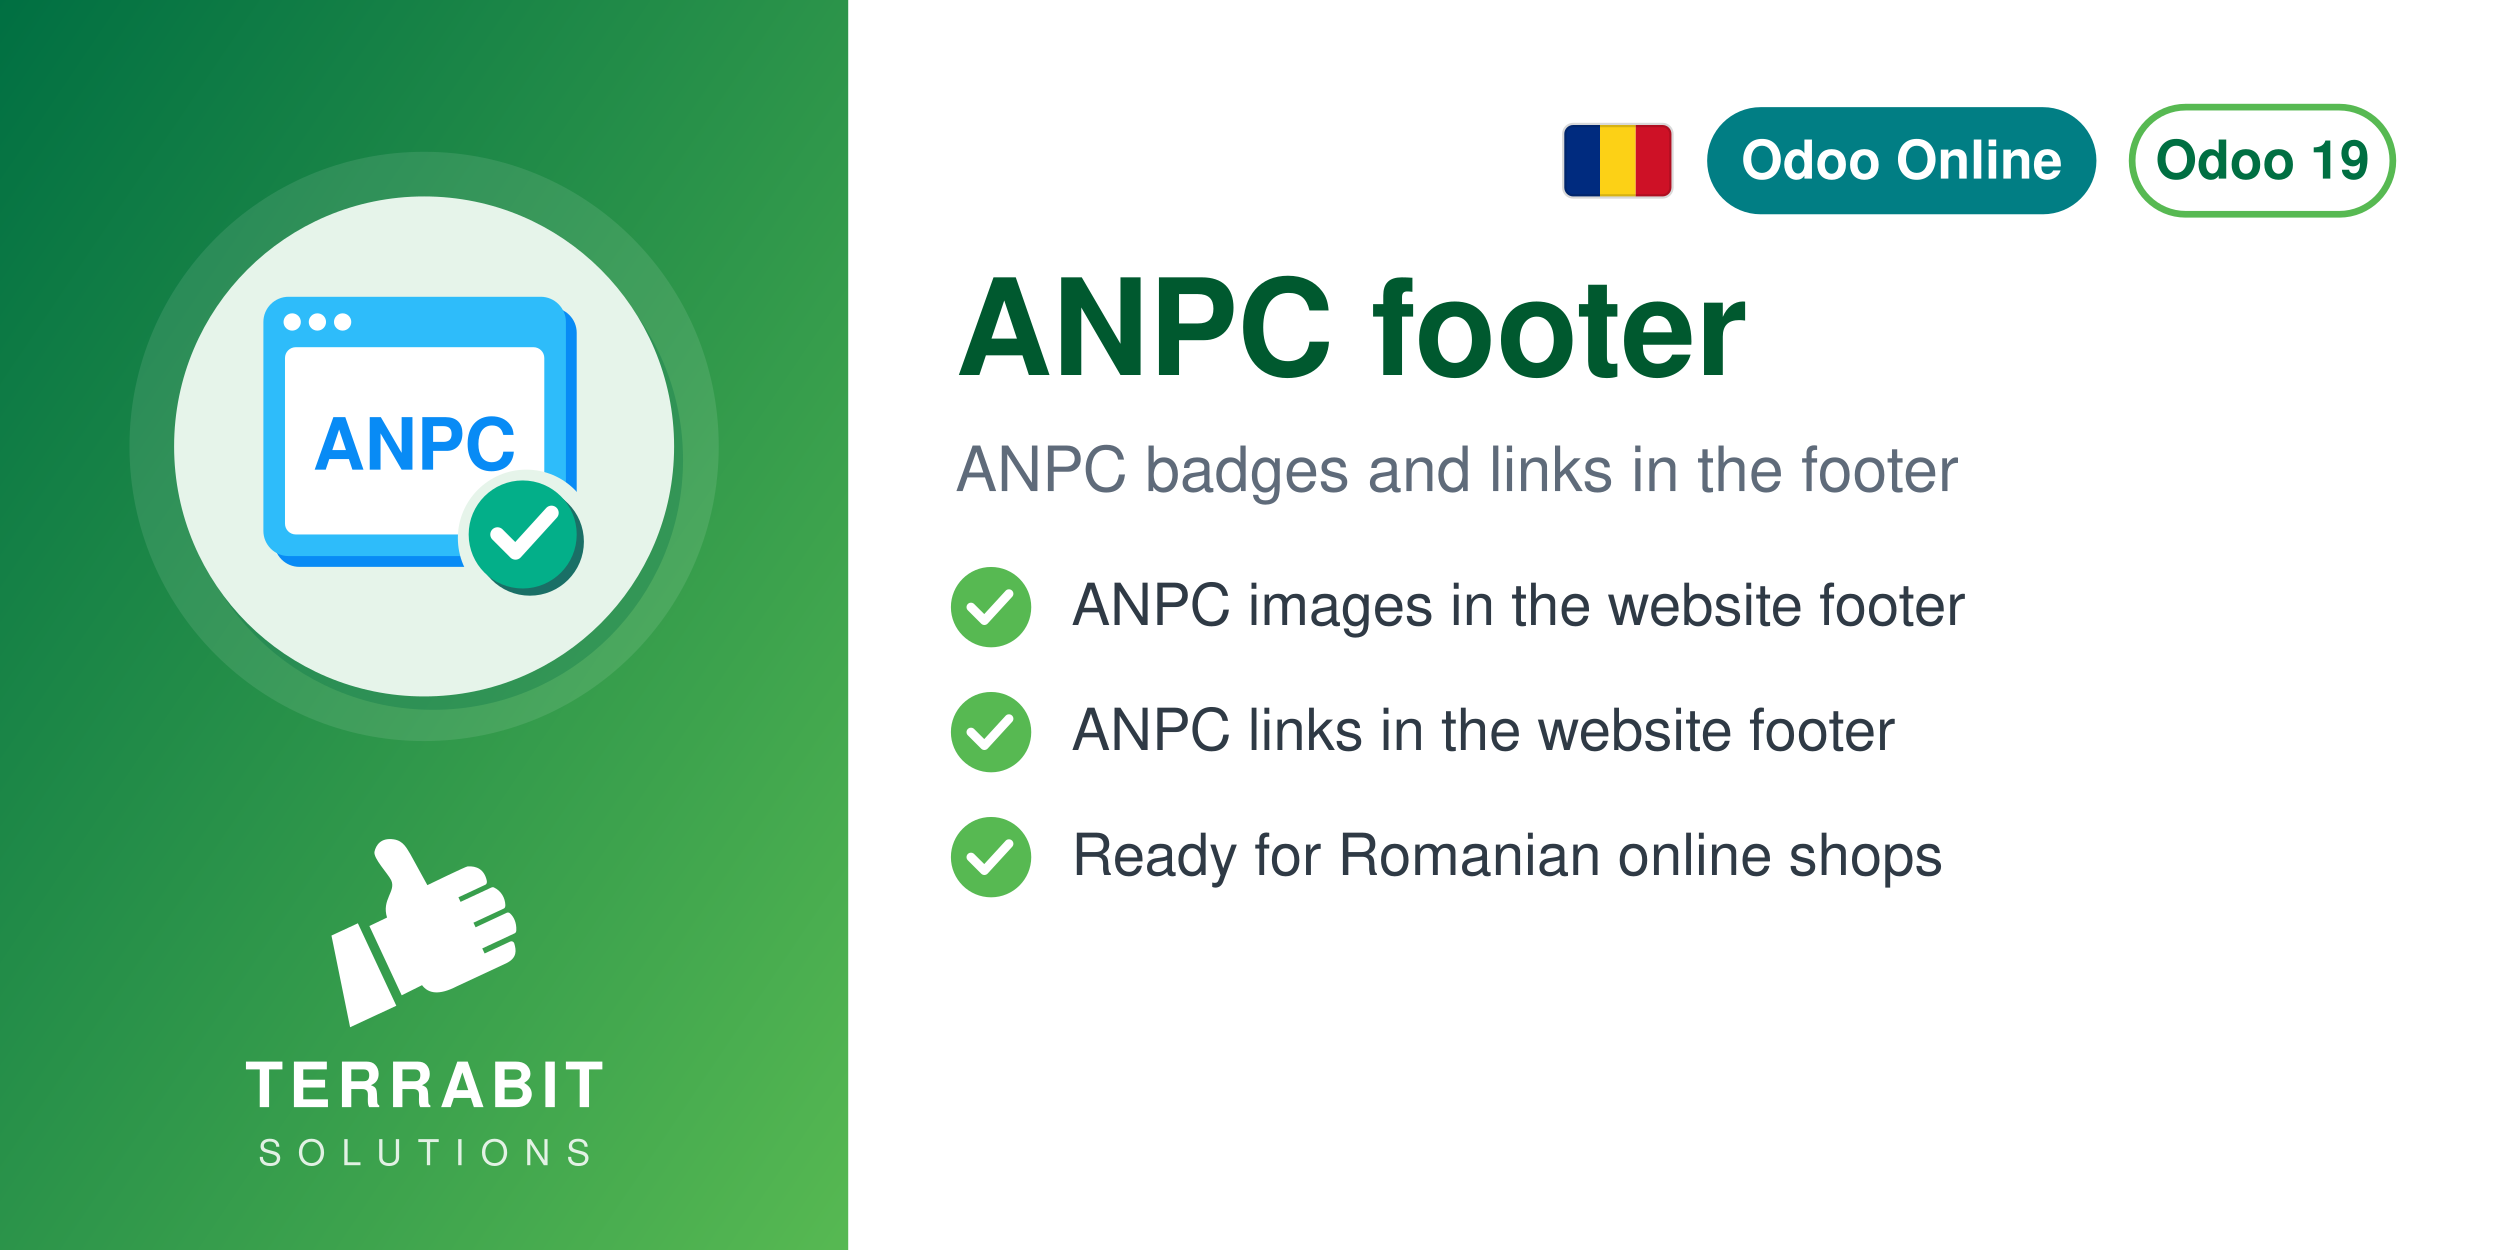
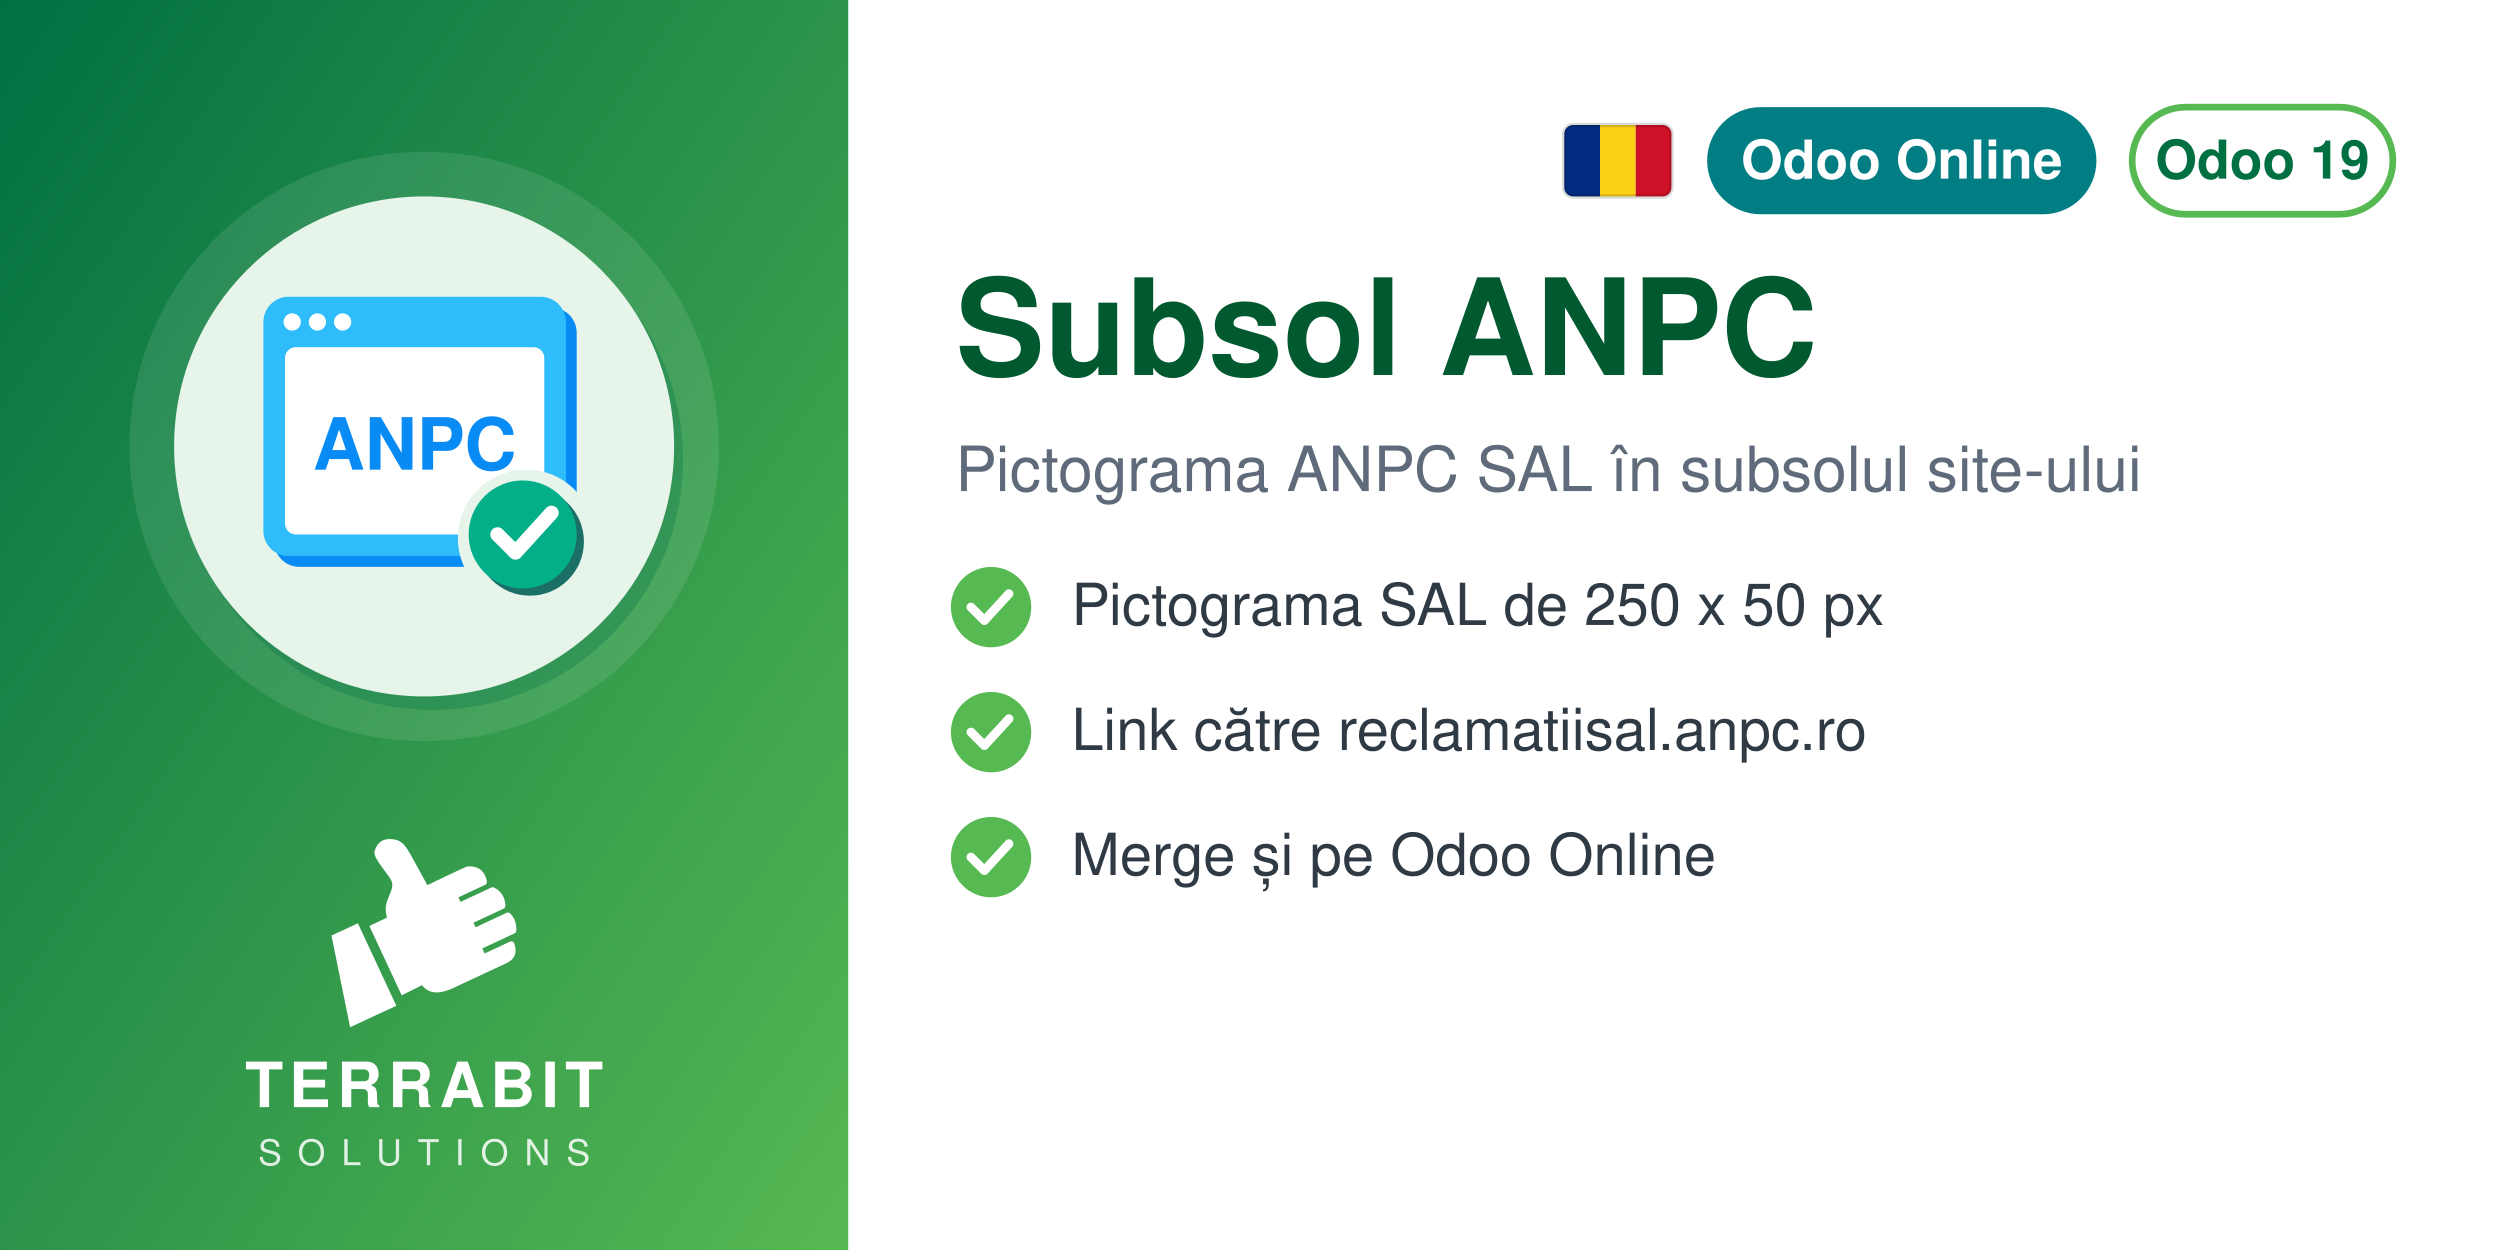
<svg xmlns="http://www.w3.org/2000/svg" width="560" height="280" viewBox="0 0 560 280">
  <defs>
    <linearGradient id="g" x1="0" y1="0" x2="1" y2="1">
      <stop offset="0" stop-color="#006F42" />
      <stop offset="1" stop-color="#57B952" />
    </linearGradient>
  </defs>
  <rect width="560" height="280" fill="#FFFFFF" />
  <rect width="190" height="280" fill="url(#g)" />
  <circle cx="95.0" cy="100" r="66" fill="white" opacity="0.10" />
  <circle cx="97.0" cy="103" r="56" fill="#006F42" opacity="0.30" />
  <circle cx="95.0" cy="100" r="56" fill="#E6F4EA" />
  <svg x="54.0" y="59.0" width="82" height="82" viewBox="0 0 100 100" preserveAspectRatio="xMidYMid meet">
    <g transform="translate(2.16,-0.72) scale(0.9838)">
      <defs>
        <mask id="mi-cut" maskUnits="userSpaceOnUse" x="-20" y="-20" width="140" height="140">
          <rect x="-20" y="-20" width="140" height="140" fill="#fff" />
          <circle cx="77" cy="77" r="19" fill="#000" />
        </mask>
      </defs>
      <g mask="url(#mi-cut)">
        <g transform="translate(3,3)" fill="#088BF5">
          <rect x="4" y="10" width="84" height="72" rx="7" />
        </g>
        <g fill="#2EBCFA">
          <rect x="4" y="10" width="84" height="72" rx="7" />
        </g>
        <rect x="10" y="24" width="72" height="52" rx="3" fill="#FFFFFF" />
        <g fill="#FFFFFF">
          <circle cx="12" cy="17" r="2.4" />
          <circle cx="19" cy="17" r="2.4" />
          <circle cx="26" cy="17" r="2.4" />
        </g>
        <text x="46" y="58" font-family="Helvetica, Arial, sans-serif" font-weight="bold" font-size="20" fill="#088BF5" text-anchor="middle">ANPC</text>
      </g>
      <circle cx="78" cy="78" r="15" fill="#1A6F66" />
      <circle cx="76" cy="76" r="15" fill="#03AF89" />
      <path d="M69,76 l5,5 l10,-11" fill="none" stroke="#FFFFFF" stroke-width="4" stroke-linecap="round" stroke-linejoin="round" />
    </g>
  </svg>
  <svg x="72.0" y="186" width="46" height="46" viewBox="4045 2535 3400 3400" preserveAspectRatio="xMidYMid meet">
    <path fill="#FFFFFF" d="M4648.32 4073.59l636.59 1365.17 -765.09 355.96 -308.63 -1517.87 437.13 -203.26zm725.61 1192.32l336.75 -167.88c105.65,140.85 282.69,170.72 576.82,18.8l819.92 -382.33c181.4,-90.13 164.26,-214.57 130.07,-328.43 -4.28,-14.25 -13.68,-24.81 -27.34,-30.7 -13.67,-5.89 -27.61,-5.11 -41.09,1.18l-422.32 196.93 -39.04 -83.72 538.07 -250.91c16.64,-7.76 24.7,-27.69 25.58,-46.04 6.48,-134.33 -44.36,-230.89 -105.84,-285.23 -15.2,-13.44 -35.71,-15.59 -54.12,-7l-513.92 239.64 -35.6 -76.34 506.31 -236.1c17.69,-8.25 22.52,-36.93 21.83,-56.45 -4.1,-117.31 -67.62,-232.74 -187.72,-290.66 -13.94,-6.72 -28.64,-6.36 -42.69,0.19l-511.21 238.38 -35.37 -75.86 448.98 -209.36c20.44,-9.53 25.81,-42.28 21.02,-64.32 -41.02,-189.07 -167.92,-247.8 -318.14,-237.87 -29.39,1.94 -589.86,273.16 -665.95,310.54l-281.84 -513.57c-59.06,-93.13 -112.7,-221.7 -276.47,-245.13 -211.24,-30.22 -291.56,94.38 -316.89,203.13 -25.32,108.75 223.84,365.99 276.05,473.69 85.52,184.27 -161.86,318.11 -68.41,617.99l-292.54 139.94 535.09 1147.51z" />
  </svg>
  <text x="95.0" y="248" text-anchor="middle" font-family="Helvetica,Arial,sans-serif" font-size="14" font-weight="800" letter-spacing="1.4" fill="white">TERRABIT</text>
  <text x="95.0" y="261" text-anchor="middle" font-family="Helvetica,Arial,sans-serif" font-size="8" font-weight="500" letter-spacing="3.6" fill="white" opacity="0.85">SOLUTIONS</text>
  <g>
    <rect x="477.6" y="24" width="58.4" height="24" rx="12" fill="none" stroke="#57B952" stroke-width="1.5" />
    <text x="506.8" y="40" text-anchor="middle" font-family="Helvetica,Arial,sans-serif" font-size="12" font-weight="700" fill="#006F42">Odoo 19</text>
  </g>
  <g>
    <rect x="382.4" y="24" width="87.2" height="24" rx="12" fill="#017E84" />
    <text x="426" y="40" text-anchor="middle" font-family="Helvetica,Arial,sans-serif" font-size="12" font-weight="700" fill="white">Odoo Online</text>
  </g>
  <g>
    <clipPath id="ro-flag">
      <rect x="350.4" y="28.0" width="24" height="16" rx="2" />
    </clipPath>
    <g clip-path="url(#ro-flag)">
      <rect x="350.4" y="28.0" width="8.0" height="16" fill="#002B7F" />
      <rect x="358.4" y="28.0" width="8.0" height="16" fill="#FCD116" />
      <rect x="366.4" y="28.0" width="8.0" height="16" fill="#CE1126" />
    </g>
    <rect x="350.4" y="28.0" width="24" height="16" rx="2" fill="none" stroke="#000000" stroke-opacity="0.15" stroke-width="1" />
  </g>
-   <text x="214" y="84" font-family="Helvetica,Arial,sans-serif" font-size="30" font-weight="700" fill="#00592F">ANPC footer</text>
-   <text x="214" y="110" font-family="Helvetica,Arial,sans-serif" font-size="14" fill="#5F6B7A">ANPC badges and links in the footer</text>
+   <text x="214" y="84" font-family="Helvetica,Arial,sans-serif" font-size="30" font-weight="700" fill="#00592F">Subsol ANPC</text>
+   <text x="214" y="110" font-family="Helvetica,Arial,sans-serif" font-size="14" fill="#5F6B7A">Pictograma ANPC SAL în subsolul site-ului</text>
  <circle cx="222" cy="136" r="9" fill="#57B952" />
  <path d="M217.5 136 l3 3 l5.5 -6" fill="none" stroke="white" stroke-width="2" stroke-linecap="round" stroke-linejoin="round" />
-   <text x="240" y="140" font-family="Helvetica,Arial,sans-serif" font-size="13" fill="#2F3A45">ANPC images in the website footer</text>
+   <text x="240" y="140" font-family="Helvetica,Arial,sans-serif" font-size="13" fill="#2F3A45">Pictograma SAL de 250 x 50 px</text>
  <circle cx="222" cy="164" r="9" fill="#57B952" />
  <path d="M217.5 164 l3 3 l5.5 -6" fill="none" stroke="white" stroke-width="2" stroke-linecap="round" stroke-linejoin="round" />
-   <text x="240" y="168" font-family="Helvetica,Arial,sans-serif" font-size="13" fill="#2F3A45">ANPC links in the website footer</text>
+   <text x="240" y="168" font-family="Helvetica,Arial,sans-serif" font-size="13" fill="#2F3A45">Link către reclamatiisal.anpc.ro</text>
  <circle cx="222" cy="192" r="9" fill="#57B952" />
  <path d="M217.5 192 l3 3 l5.5 -6" fill="none" stroke="white" stroke-width="2" stroke-linecap="round" stroke-linejoin="round" />
-   <text x="240" y="196" font-family="Helvetica,Arial,sans-serif" font-size="13" fill="#2F3A45">Ready for Romanian online shops</text>
+   <text x="240" y="196" font-family="Helvetica,Arial,sans-serif" font-size="13" fill="#2F3A45">Merge și pe Odoo Online</text>
</svg>
